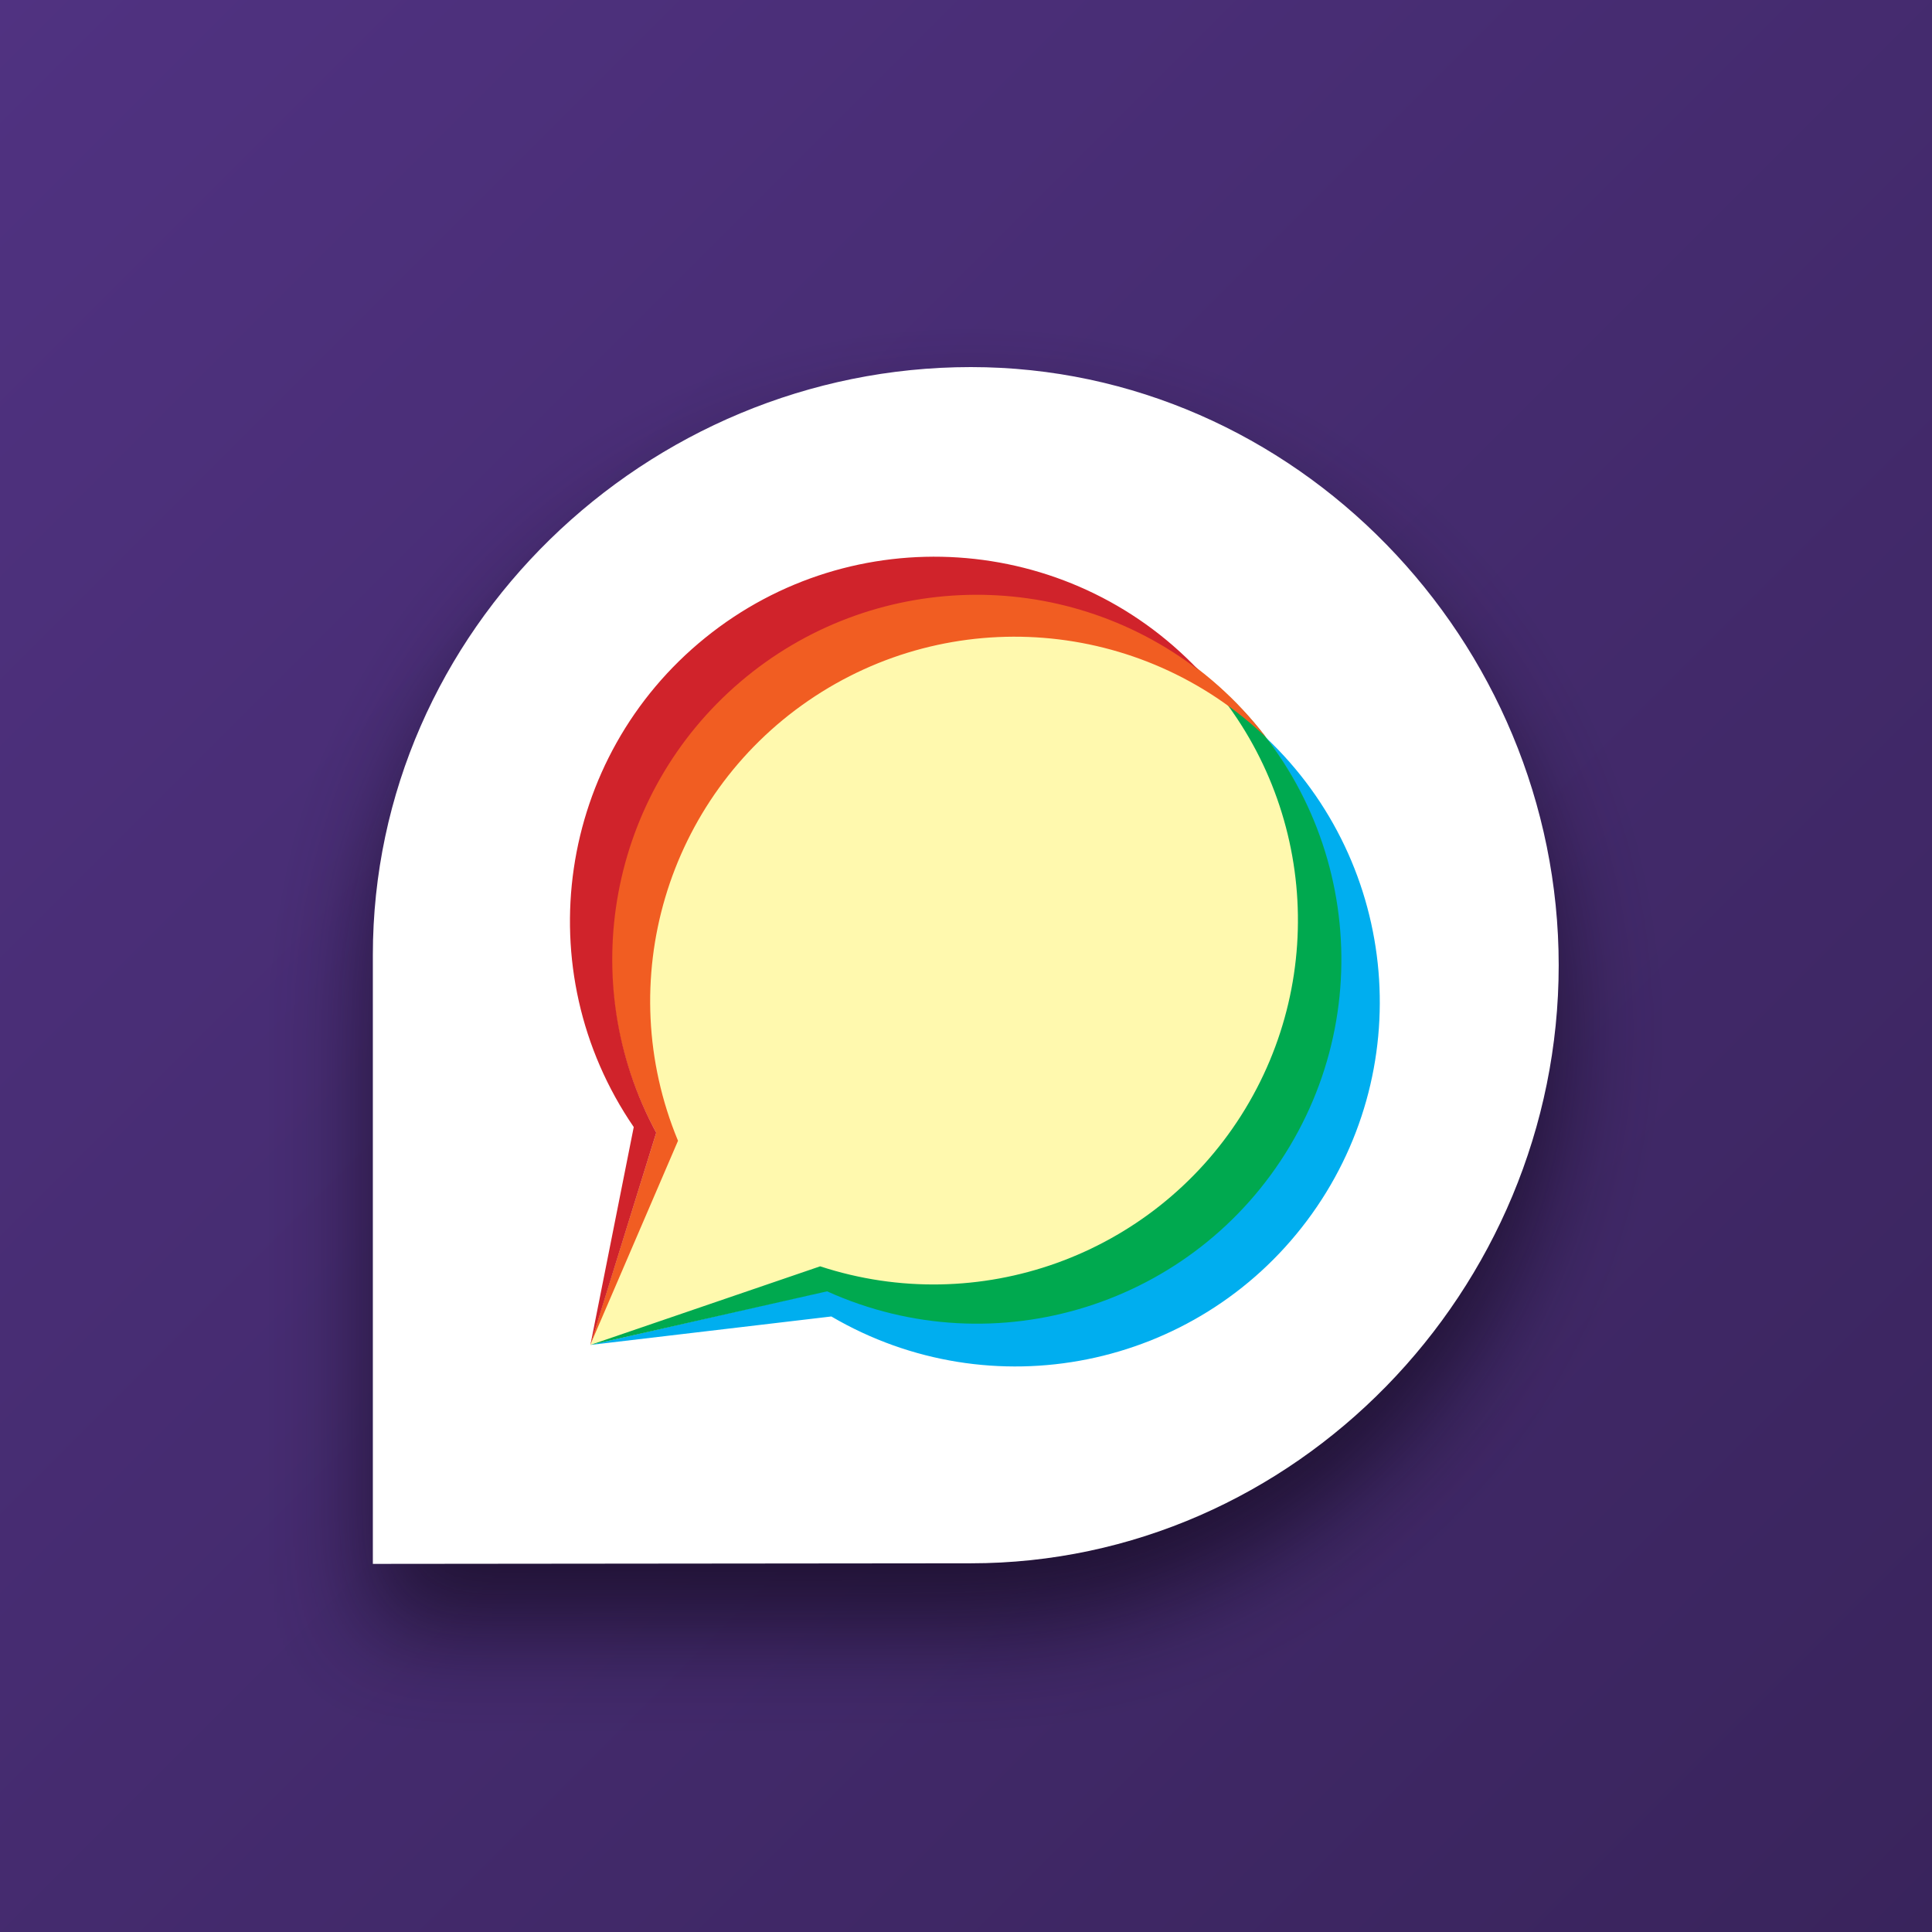
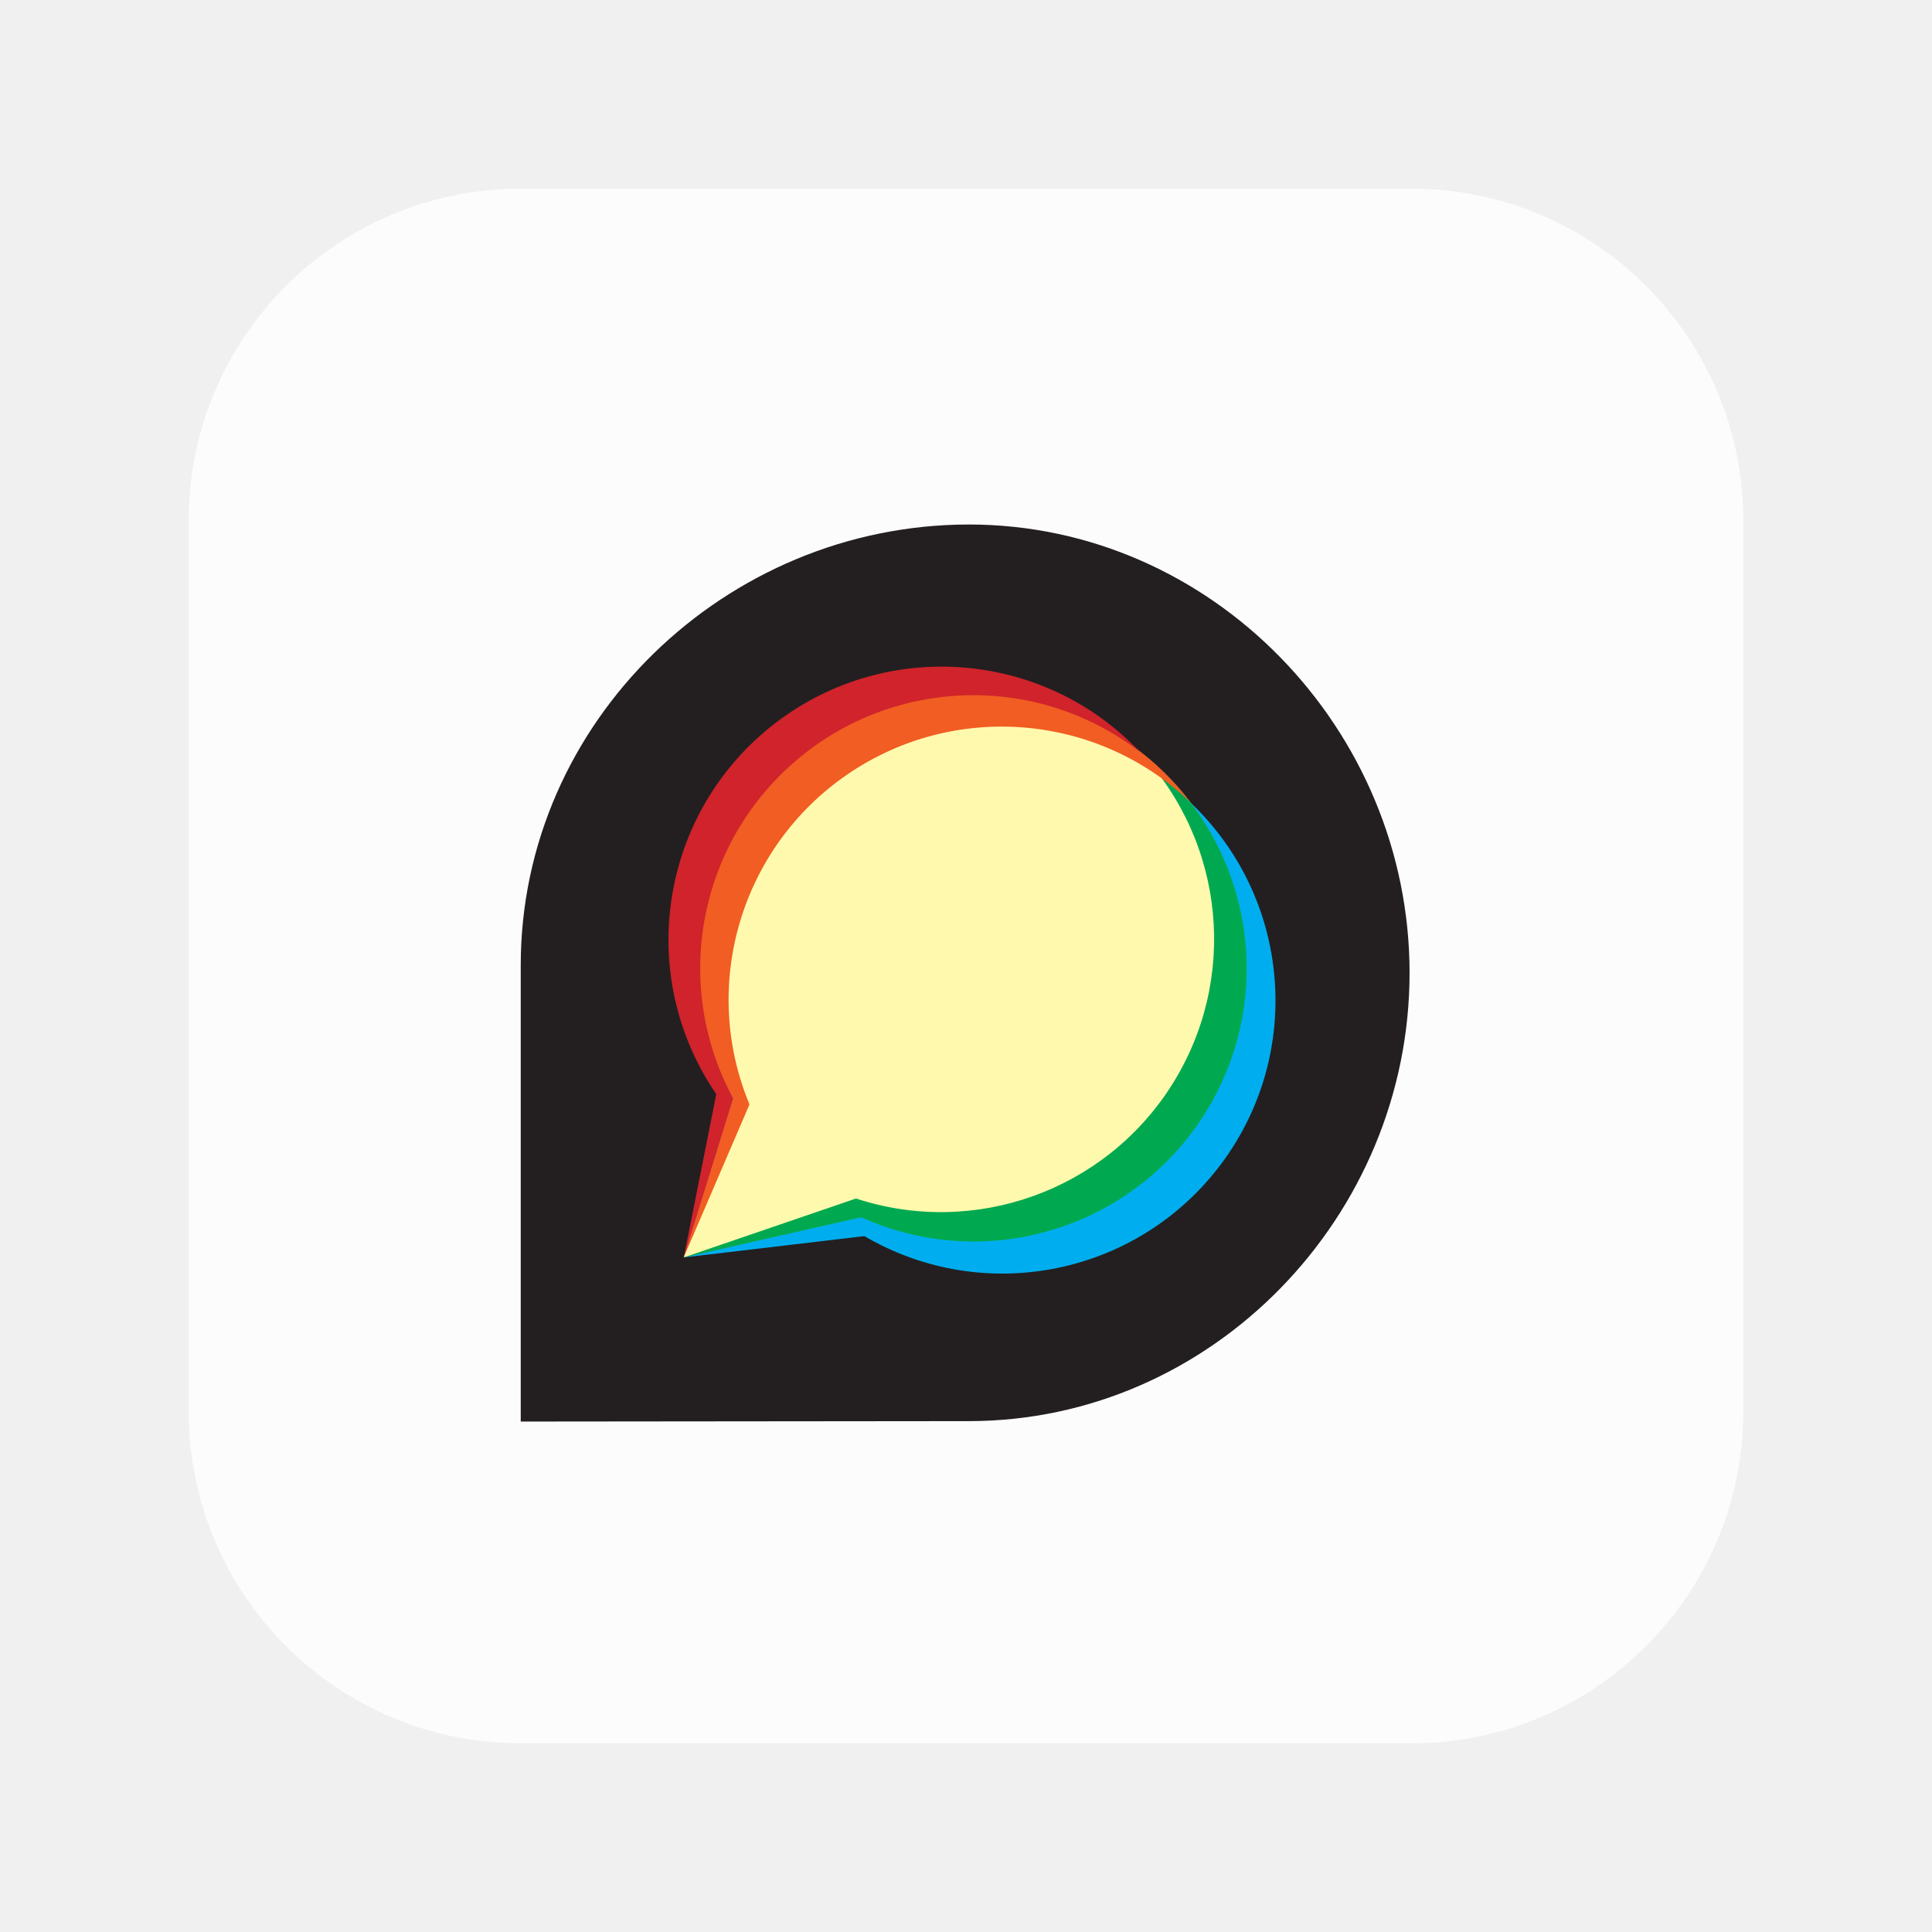
<svg xmlns="http://www.w3.org/2000/svg" viewBox="0 0 512 512" width="512" height="512">
-   <defs>
-     <linearGradient id="bg" x1="0" y1="0" x2="1" y2="1">
-       <stop offset="0" stop-color="#503281" />
-       <stop offset="1" stop-color="#39245C" />
-     </linearGradient>
-     <filter id="mark-shadow" x="-30%" y="-30%" width="160%" height="170%" color-interpolation-filters="sRGB">
-       <feGaussianBlur in="SourceAlpha" stdDeviation="4.3" result="blur" />
-       <feOffset in="blur" dy="5.5" result="offset-blur" />
-       <feFlood flood-color="#12091F" flood-opacity="0.72" result="shadow-color" />
-       <feComposite in="shadow-color" in2="offset-blur" operator="in" result="shadow" />
-       <feMerge>
-         <feMergeNode in="shadow" />
-         <feMergeNode in="SourceGraphic" />
-       </feMerge>
-     </filter>
-   </defs>
-   <rect width="512" height="512" fill="url(#bg)" />
-   <svg x="97.28" y="97.28" width="317.44" height="317.44" viewBox="-0.5 0 103.9 103.9" overflow="visible">
-     <g filter="url(#mark-shadow)">
-       <path fill="#FFFFFF" d="M51.87 0C23.71 0 0 22.83 0 51v52.81l51.86-.05c28.16 0 51-23.71 51-51.87C102.86 23.73 80 0 51.87 0Z" />
-       <path fill="#FFF9AE" d="M52.37 19.74a31.62 31.62 0 0 0-27.79 46.67l-5.72 18.4 20.54-4.64a31.61 31.61 0 1 0 13-60.43h-.03Z" />
-       <path fill="#00AEEF" d="M77.087 70.914C68.11 82.24 52.59 86.03 39.4 80.12l-20.54 4.7 20.91-2.47c13.862 8.12 31.61 4.547 41.25-8.304 9.64-12.851 8.105-30.89-3.57-41.926 8.765 11.492 8.616 27.467-.363 38.794Z" />
-       <path fill="#00A94F" d="M75.32 64.909C67.571 77.11 52.533 82.5 38.8 78l-19.94 6.82 20.54-4.65c14.629 6.608 31.887 1.199 40.127-12.576 8.24-13.776 4.844-31.54-7.897-41.304 9.917 10.514 11.436 26.417 3.69 38.619Z" />
-       <path fill="#F15D22" d="M26.47 67.11c-5.725-13.8-1.007-29.722 11.31-38.176 12.319-8.453 28.873-7.129 39.69 3.176-10.018-13.147-28.474-16.356-42.342-7.363C21.26 33.742 16.663 51.901 24.58 66.41l-5.72 18.4 7.61-17.7Z" />
-       <path fill="#D0232B" d="M24.58 66.41c-7.103-13.12-4.065-29.421 7.288-39.102 11.353-9.68 27.929-10.105 39.762-1.018-11.351-11.952-29.982-13.176-42.798-2.81-12.817 10.366-15.517 28.84-6.202 42.44l-3.76 18.9 5.71-18.41Z" />
-     </g>
-   </svg>
+   <rect x="50" y="50" width="412" height="412" rx="88" fill="#fcfcfc" />
+   <g transform="translate(138 139) scale(2.29)">
+     <path d="M51.87 0C23.71 0 0 22.83 0 51v52.81l51.86-.05c28.16 0 51-23.71 51-51.87C102.86 23.73 80 0 51.87 0z" fill="#231F20" />
+     <path d="M52.37 19.74c-11.138.007-21.451 5.873-27.15 15.442C19.522 44.752 19.279 56.615 24.58 66.41l-5.72 18.4 20.54-4.64c11.762 5.299 25.564 2.919 34.872-6.013 9.308-8.933 12.253-22.625 7.442-34.595C76.903 27.591 65.301 19.746 52.4 19.74h-.03z" fill="#FFF9AE" />
+     <path d="M77.087 70.914C68.109 82.24 52.59 86.031 39.4 80.12l-20.54 4.7 20.91-2.47c13.862 8.12 31.61 4.547 41.251-8.304C90.661 61.195 89.125 43.156 77.45 32.12c8.765 11.492 8.616 27.467-.363 38.794z" fill="#00AEEF" />
+     <path d="M75.319 64.909C67.572 77.111 52.534 82.501 38.8 78l-19.94 6.82 20.54-4.65c14.629 6.608 31.887 1.199 40.127-12.576C87.767 53.818 84.371 36.054 71.63 26.29c9.917 10.514 11.436 26.417 3.689 38.619z" fill="#00A94F" />
+     <path d="M26.47 67.11c-5.725-13.799-1.007-29.722 11.311-38.176C50.099 20.481 66.653 21.806 77.47 32.11c-10.018-13.147-28.474-16.356-42.342-7.363C21.26 33.741 16.662 51.901 24.58 66.41l-5.72 18.4 7.61-17.7z" fill="#F15D22" />
+     <path d="M24.58 66.41c-7.103-13.121-4.065-29.421 7.288-39.102C43.221 17.627 59.797 17.203 71.63 26.29c-11.351-11.952-29.982-13.176-42.798-2.81C16.015 33.846 13.315 52.32 22.63 65.92l-3.76 18.9 5.71-18.41z" fill="#D0232B" />
+   </g>
</svg>
